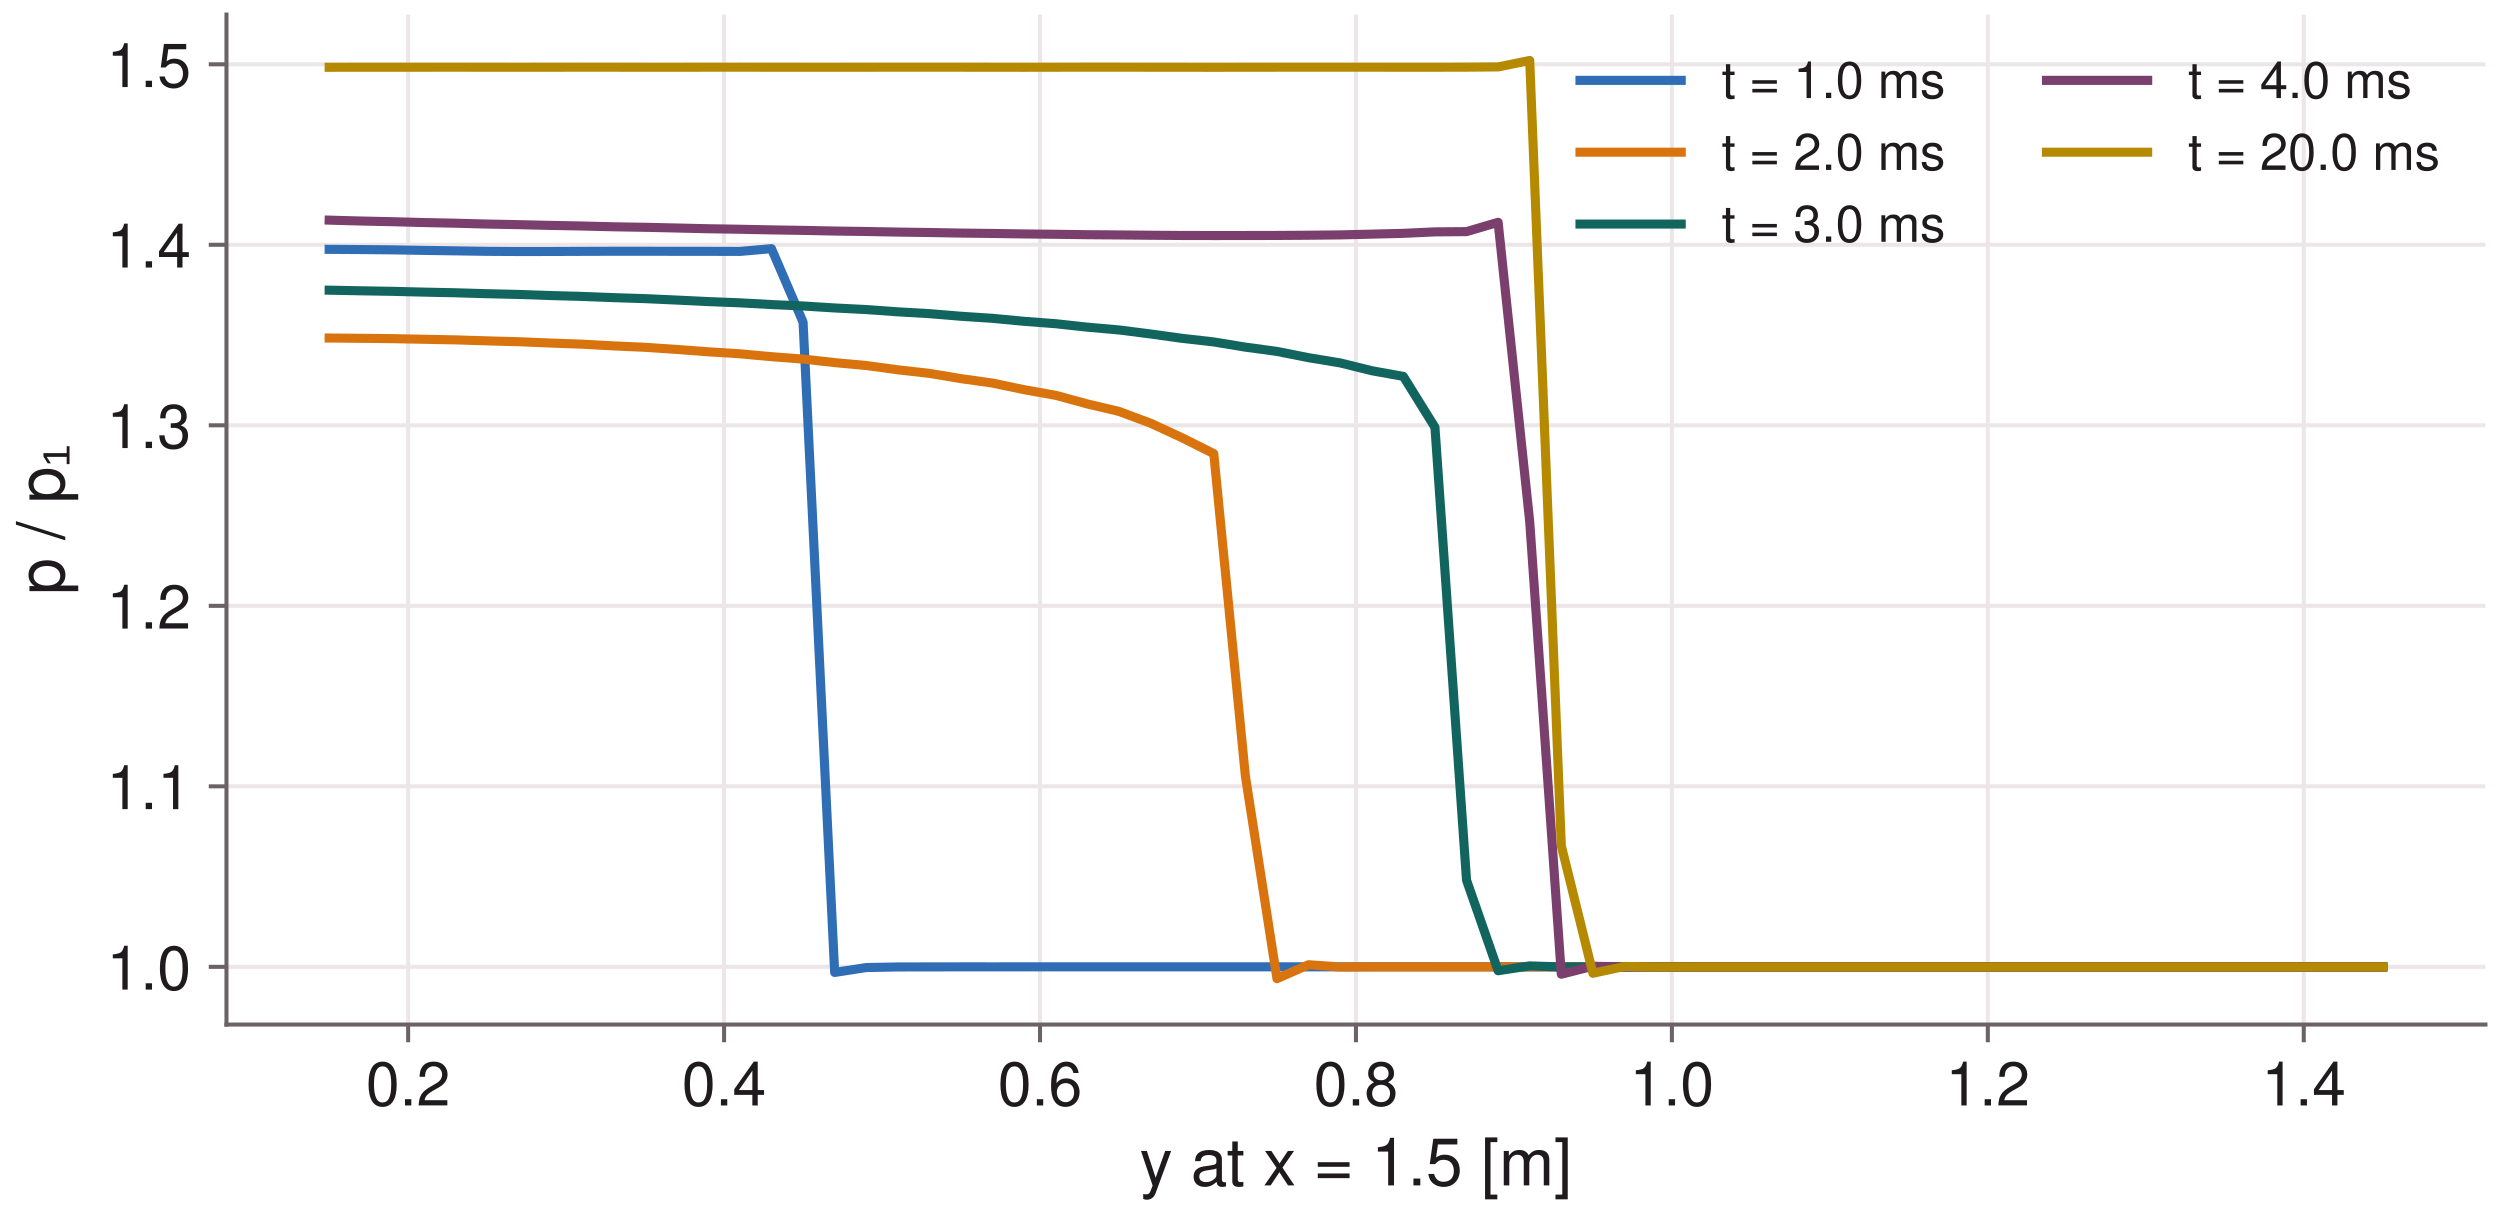
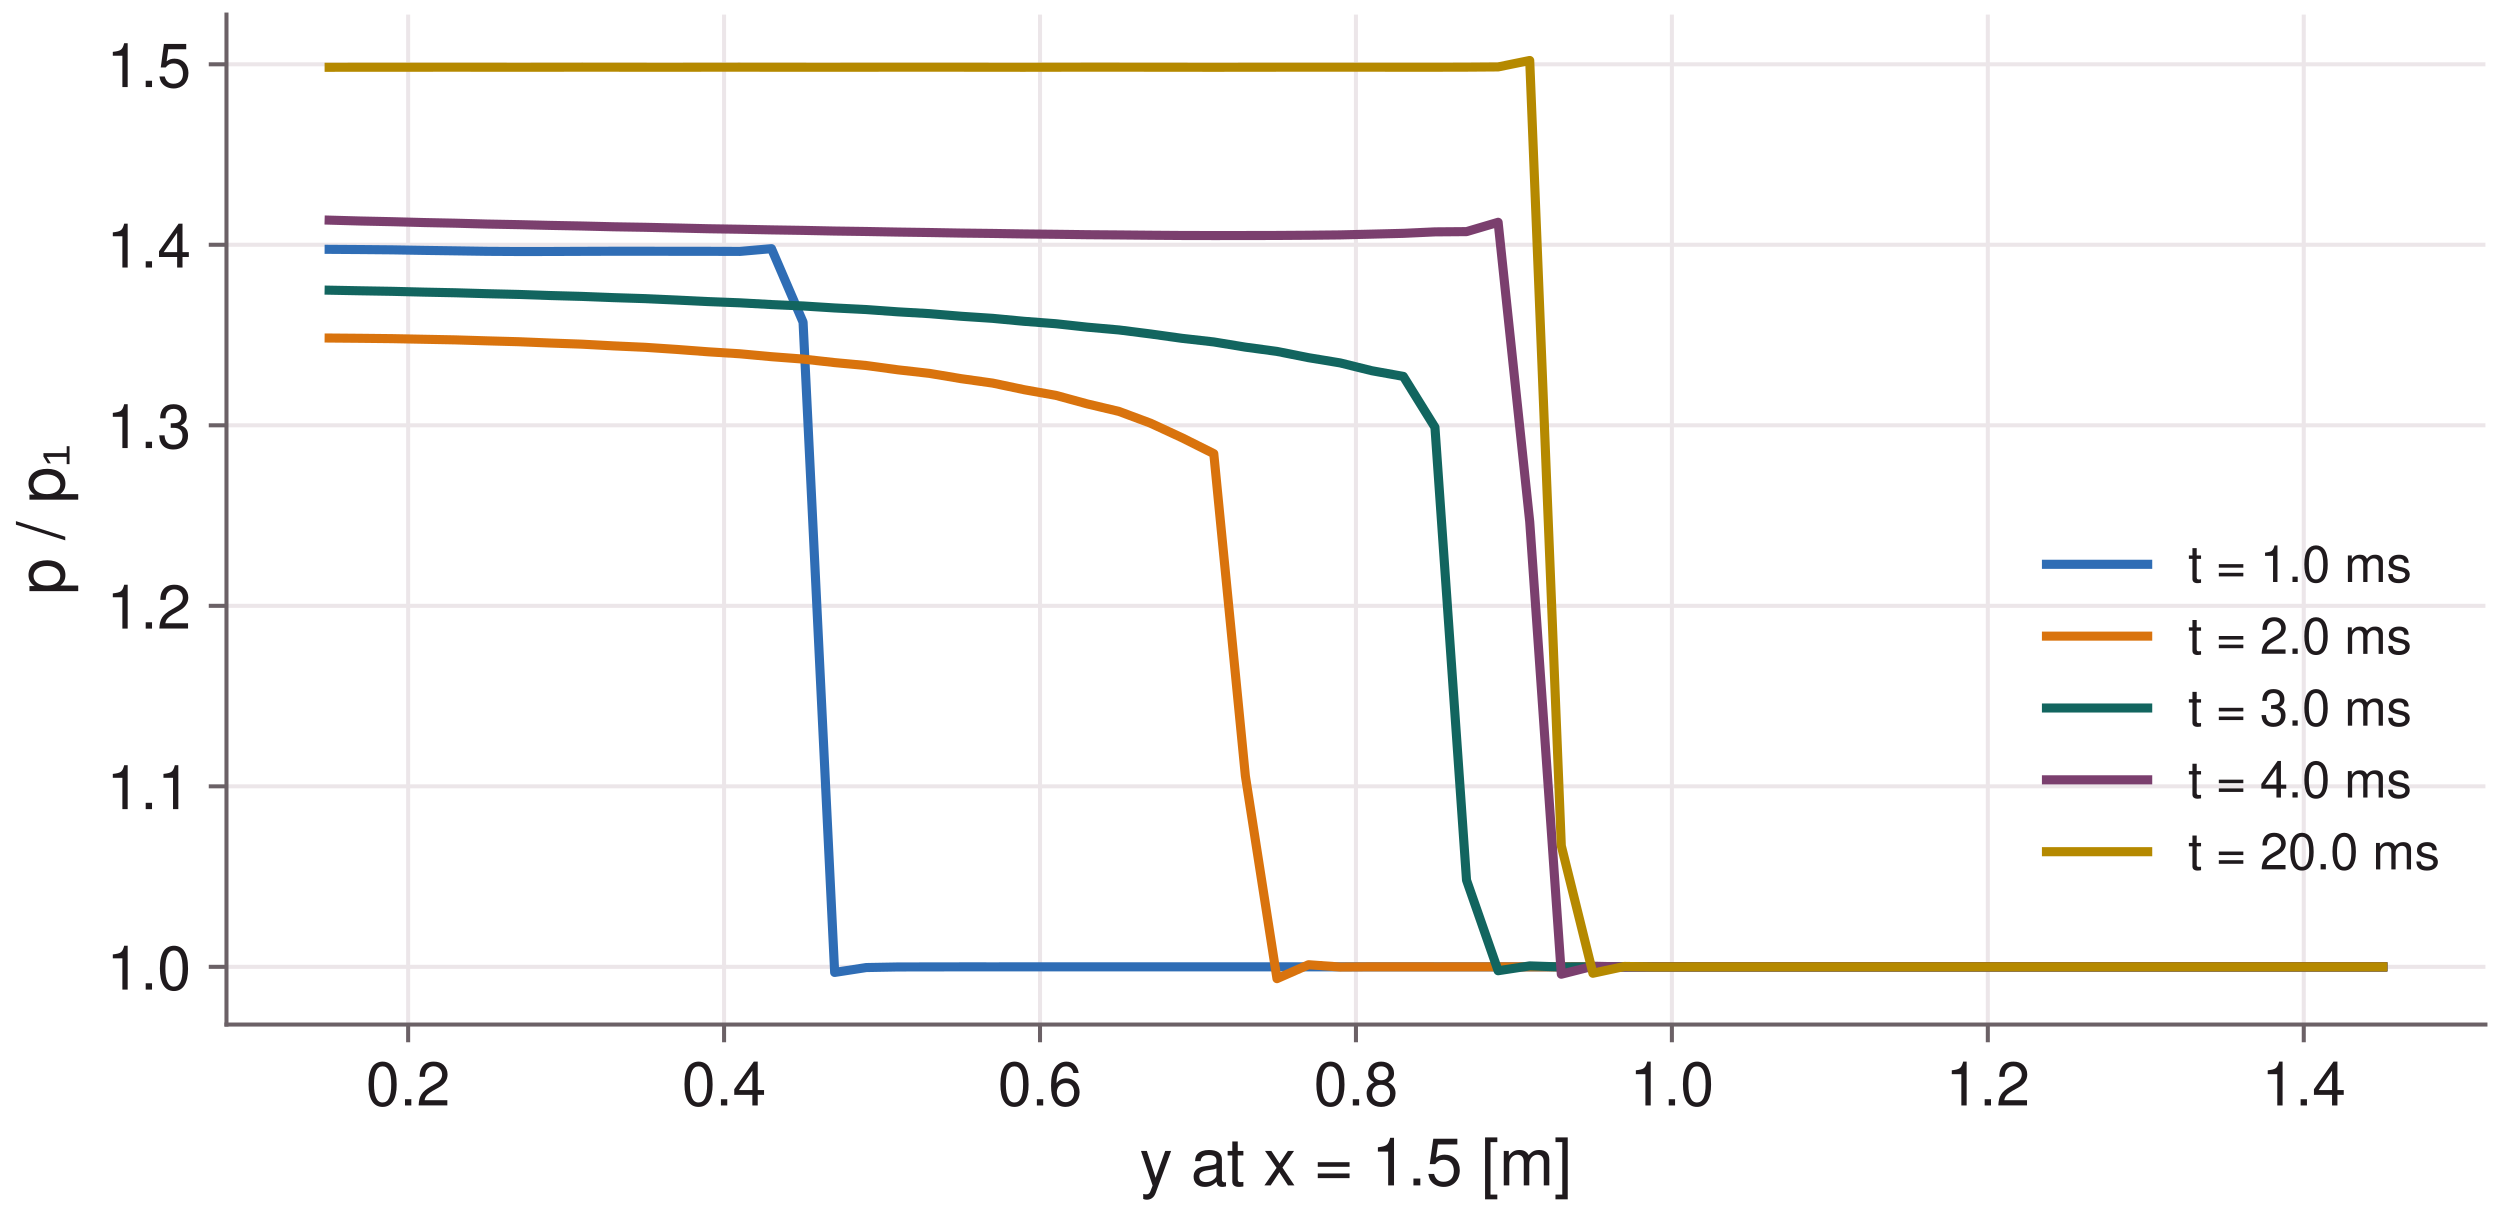
<svg xmlns="http://www.w3.org/2000/svg" xmlns:xlink="http://www.w3.org/1999/xlink" width="494.034pt" height="239.92pt" viewBox="0 0 494.034 239.92" version="1.1">
  <defs>
    <style type="text/css">*{stroke-linejoin: round; stroke-linecap: butt}</style>
  </defs>
  <g id="figure_1">
    <g id="patch_1">
      <path d="M 0 239.92  L 494.034 239.92  L 494.034 0  L 0 0  L 0 239.92  z " style="fill: none" />
    </g>
    <g id="axes_1">
      <g id="patch_2">
        <path d="M 44.754 202.464  L 491.154 202.464  L 491.154 2.88  L 44.754 2.88  L 44.754 202.464  z " style="fill: none" />
      </g>
      <g id="matplotlib.axis_1">
        <g id="xtick_1">
          <g id="line2d_1">
            <path d="M 80.654 202.464  L 80.654 2.88  " clip-path="url(#p6f1acf4b4b)" style="fill: none; stroke: #ece6e9; stroke-width: 0.8; stroke-linecap: square" />
          </g>
          <g id="line2d_2">
            <defs>
              <path id="m103bd00e00" d="M 0 0  L 0 3.5  " style="stroke: #6b6166; stroke-width: 0.8" />
            </defs>
            <g>
              <use xlink:href="#m103bd00e00" x="80.654" y="202.464" style="fill: #6b6166; stroke: #6b6166; stroke-width: 0.8" />
            </g>
          </g>
          <g id="text_1">
            <text style="font-size: 12px; font-family: 'Helvetica', 'Arial', 'DejaVu Sans'; text-anchor: middle; fill: #1f1a1d" x="80.654" y="218.464" transform="rotate(-0 80.65368 218.464)">0.2</text>
          </g>
        </g>
        <g id="xtick_2">
          <g id="line2d_3">
            <path d="M 143.087 202.464  L 143.087 2.88  " clip-path="url(#p6f1acf4b4b)" style="fill: none; stroke: #ece6e9; stroke-width: 0.8; stroke-linecap: square" />
          </g>
          <g id="line2d_4">
            <g>
              <use xlink:href="#m103bd00e00" x="143.087" y="202.464" style="fill: #6b6166; stroke: #6b6166; stroke-width: 0.8" />
            </g>
          </g>
          <g id="text_2">
            <text style="font-size: 12px; font-family: 'Helvetica', 'Arial', 'DejaVu Sans'; text-anchor: middle; fill: #1f1a1d" x="143.087" y="218.464" transform="rotate(-0 143.0872 218.464)">0.4</text>
          </g>
        </g>
        <g id="xtick_3">
          <g id="line2d_5">
            <path d="M 205.521 202.464  L 205.521 2.88  " clip-path="url(#p6f1acf4b4b)" style="fill: none; stroke: #ece6e9; stroke-width: 0.8; stroke-linecap: square" />
          </g>
          <g id="line2d_6">
            <g>
              <use xlink:href="#m103bd00e00" x="205.521" y="202.464" style="fill: #6b6166; stroke: #6b6166; stroke-width: 0.8" />
            </g>
          </g>
          <g id="text_3">
            <text style="font-size: 12px; font-family: 'Helvetica', 'Arial', 'DejaVu Sans'; text-anchor: middle; fill: #1f1a1d" x="205.521" y="218.464" transform="rotate(-0 205.5208 218.464)">0.6</text>
          </g>
        </g>
        <g id="xtick_4">
          <g id="line2d_7">
            <path d="M 267.954 202.464  L 267.954 2.88  " clip-path="url(#p6f1acf4b4b)" style="fill: none; stroke: #ece6e9; stroke-width: 0.8; stroke-linecap: square" />
          </g>
          <g id="line2d_8">
            <g>
              <use xlink:href="#m103bd00e00" x="267.954" y="202.464" style="fill: #6b6166; stroke: #6b6166; stroke-width: 0.8" />
            </g>
          </g>
          <g id="text_4">
            <text style="font-size: 12px; font-family: 'Helvetica', 'Arial', 'DejaVu Sans'; text-anchor: middle; fill: #1f1a1d" x="267.954" y="218.464" transform="rotate(-0 267.9544 218.464)">0.8</text>
          </g>
        </g>
        <g id="xtick_5">
          <g id="line2d_9">
            <path d="M 330.388 202.464  L 330.388 2.88  " clip-path="url(#p6f1acf4b4b)" style="fill: none; stroke: #ece6e9; stroke-width: 0.8; stroke-linecap: square" />
          </g>
          <g id="line2d_10">
            <g>
              <use xlink:href="#m103bd00e00" x="330.388" y="202.464" style="fill: #6b6166; stroke: #6b6166; stroke-width: 0.8" />
            </g>
          </g>
          <g id="text_5">
            <text style="font-size: 12px; font-family: 'Helvetica', 'Arial', 'DejaVu Sans'; text-anchor: middle; fill: #1f1a1d" x="330.388" y="218.464" transform="rotate(-0 330.3879 218.464)">1.0</text>
          </g>
        </g>
        <g id="xtick_6">
          <g id="line2d_11">
            <path d="M 392.822 202.464  L 392.822 2.88  " clip-path="url(#p6f1acf4b4b)" style="fill: none; stroke: #ece6e9; stroke-width: 0.8; stroke-linecap: square" />
          </g>
          <g id="line2d_12">
            <g>
              <use xlink:href="#m103bd00e00" x="392.822" y="202.464" style="fill: #6b6166; stroke: #6b6166; stroke-width: 0.8" />
            </g>
          </g>
          <g id="text_6">
            <text style="font-size: 12px; font-family: 'Helvetica', 'Arial', 'DejaVu Sans'; text-anchor: middle; fill: #1f1a1d" x="392.822" y="218.464" transform="rotate(-0 392.8215 218.464)">1.2</text>
          </g>
        </g>
        <g id="xtick_7">
          <g id="line2d_13">
            <path d="M 455.255 202.464  L 455.255 2.88  " clip-path="url(#p6f1acf4b4b)" style="fill: none; stroke: #ece6e9; stroke-width: 0.8; stroke-linecap: square" />
          </g>
          <g id="line2d_14">
            <g>
              <use xlink:href="#m103bd00e00" x="455.255" y="202.464" style="fill: #6b6166; stroke: #6b6166; stroke-width: 0.8" />
            </g>
          </g>
          <g id="text_7">
            <text style="font-size: 12px; font-family: 'Helvetica', 'Arial', 'DejaVu Sans'; text-anchor: middle; fill: #1f1a1d" x="455.255" y="218.464" transform="rotate(-0 455.2551 218.464)">1.4</text>
          </g>
        </g>
        <g id="text_8">
          <text style="font-size: 13px; font-family: 'Helvetica', 'Arial', 'DejaVu Sans'; text-anchor: middle; fill: #1f1a1d" x="267.954" y="234.253" transform="rotate(-0 267.9544 234.2531)">y at x = 1.5 [m]</text>
        </g>
      </g>
      <g id="matplotlib.axis_2">
        <g id="ytick_1">
          <g id="line2d_15">
            <path d="M 44.754 191.063  L 491.154 191.063  " clip-path="url(#p6f1acf4b4b)" style="fill: none; stroke: #ece6e9; stroke-width: 0.8; stroke-linecap: square" />
          </g>
          <g id="line2d_16">
            <defs>
              <path id="m89a3976786" d="M 0 0  L -3.5 0  " style="stroke: #6b6166; stroke-width: 0.8" />
            </defs>
            <g>
              <use xlink:href="#m89a3976786" x="44.754" y="191.063" style="fill: #6b6166; stroke: #6b6166; stroke-width: 0.8" />
            </g>
          </g>
          <g id="text_9">
            <text style="font-size: 12px; font-family: 'Helvetica', 'Arial', 'DejaVu Sans'; text-anchor: end; fill: #1f1a1d" x="37.754" y="195.563" transform="rotate(-0 37.75438 195.5633)">1.0</text>
          </g>
        </g>
        <g id="ytick_2">
          <g id="line2d_17">
            <path d="M 44.754 155.391  L 491.154 155.391  " clip-path="url(#p6f1acf4b4b)" style="fill: none; stroke: #ece6e9; stroke-width: 0.8; stroke-linecap: square" />
          </g>
          <g id="line2d_18">
            <g>
              <use xlink:href="#m89a3976786" x="44.754" y="155.391" style="fill: #6b6166; stroke: #6b6166; stroke-width: 0.8" />
            </g>
          </g>
          <g id="text_10">
            <text style="font-size: 12px; font-family: 'Helvetica', 'Arial', 'DejaVu Sans'; text-anchor: end; fill: #1f1a1d" x="37.754" y="159.891" transform="rotate(-0 37.75438 159.891)">1.1</text>
          </g>
        </g>
        <g id="ytick_3">
          <g id="line2d_19">
            <path d="M 44.754 119.719  L 491.154 119.719  " clip-path="url(#p6f1acf4b4b)" style="fill: none; stroke: #ece6e9; stroke-width: 0.8; stroke-linecap: square" />
          </g>
          <g id="line2d_20">
            <g>
              <use xlink:href="#m89a3976786" x="44.754" y="119.719" style="fill: #6b6166; stroke: #6b6166; stroke-width: 0.8" />
            </g>
          </g>
          <g id="text_11">
            <text style="font-size: 12px; font-family: 'Helvetica', 'Arial', 'DejaVu Sans'; text-anchor: end; fill: #1f1a1d" x="37.754" y="124.219" transform="rotate(-0 37.75438 124.2187)">1.2</text>
          </g>
        </g>
        <g id="ytick_4">
          <g id="line2d_21">
            <path d="M 44.754 84.046  L 491.154 84.046  " clip-path="url(#p6f1acf4b4b)" style="fill: none; stroke: #ece6e9; stroke-width: 0.8; stroke-linecap: square" />
          </g>
          <g id="line2d_22">
            <g>
              <use xlink:href="#m89a3976786" x="44.754" y="84.046" style="fill: #6b6166; stroke: #6b6166; stroke-width: 0.8" />
            </g>
          </g>
          <g id="text_12">
            <text style="font-size: 12px; font-family: 'Helvetica', 'Arial', 'DejaVu Sans'; text-anchor: end; fill: #1f1a1d" x="37.754" y="88.546" transform="rotate(-0 37.75438 88.54635)">1.3</text>
          </g>
        </g>
        <g id="ytick_5">
          <g id="line2d_23">
            <path d="M 44.754 48.374  L 491.154 48.374  " clip-path="url(#p6f1acf4b4b)" style="fill: none; stroke: #ece6e9; stroke-width: 0.8; stroke-linecap: square" />
          </g>
          <g id="line2d_24">
            <g>
              <use xlink:href="#m89a3976786" x="44.754" y="48.374" style="fill: #6b6166; stroke: #6b6166; stroke-width: 0.8" />
            </g>
          </g>
          <g id="text_13">
            <text style="font-size: 12px; font-family: 'Helvetica', 'Arial', 'DejaVu Sans'; text-anchor: end; fill: #1f1a1d" x="37.754" y="52.874" transform="rotate(-0 37.75438 52.87402)">1.4</text>
          </g>
        </g>
        <g id="ytick_6">
          <g id="line2d_25">
            <path d="M 44.754 12.702  L 491.154 12.702  " clip-path="url(#p6f1acf4b4b)" style="fill: none; stroke: #ece6e9; stroke-width: 0.8; stroke-linecap: square" />
          </g>
          <g id="line2d_26">
            <g>
              <use xlink:href="#m89a3976786" x="44.754" y="12.702" style="fill: #6b6166; stroke: #6b6166; stroke-width: 0.8" />
            </g>
          </g>
          <g id="text_14">
            <text style="font-size: 12px; font-family: 'Helvetica', 'Arial', 'DejaVu Sans'; text-anchor: end; fill: #1f1a1d" x="37.754" y="17.202" transform="rotate(-0 37.75438 17.2017)">1.5</text>
          </g>
        </g>
        <g id="text_15">
          <text style="font-size: 13px; font-family: 'Helvetica', 'Arial', 'DejaVu Sans'; text-anchor: middle; fill: #1f1a1d" x="12.63" y="102.672" transform="rotate(-90 12.63 102.672)">p / p₁</text>
        </g>
      </g>
      <g id="line2d_27">
        <path d="M 65.045 49.271  L 71.289 49.315  L 77.532 49.372  L 83.775 49.48  L 90.019 49.569  L 96.262 49.664  L 102.505 49.701  L 108.749 49.694  L 114.992 49.668  L 121.235 49.648  L 127.479 49.648  L 133.722 49.659  L 139.966 49.663  L 146.209 49.683  L 152.452 49.139  L 158.696 63.662  L 164.939 192.165  L 171.182 191.201  L 177.426 191.085  L 183.669 191.073  L 189.912 191.063  L 196.156 191.064  L 202.399 191.063  L 208.642 191.063  L 214.886 191.063  L 221.129 191.063  L 227.373 191.063  L 233.616 191.063  L 239.859 191.063  L 246.103 191.063  L 252.346 191.063  L 258.589 191.063  L 264.833 191.063  L 271.076 191.063  L 277.319 191.063  L 283.563 191.063  L 289.806 191.063  L 296.049 191.063  L 302.293 191.063  L 308.536 191.063  L 314.78 191.063  L 321.023 191.063  L 327.266 191.063  L 333.51 191.063  L 339.753 191.063  L 345.996 191.063  L 352.24 191.063  L 358.483 191.063  L 364.726 191.063  L 370.97 191.063  L 377.213 191.063  L 383.456 191.063  L 389.7 191.063  L 395.943 191.063  L 402.187 191.063  L 408.43 191.063  L 414.673 191.063  L 420.917 191.063  L 427.16 191.063  L 433.403 191.063  L 439.647 191.063  L 445.89 191.063  L 452.133 191.063  L 458.377 191.063  L 464.62 191.063  L 470.863 191.063  " clip-path="url(#p6f1acf4b4b)" style="fill: none; stroke: #2f6db5; stroke-width: 1.8; stroke-linecap: square" />
      </g>
      <g id="line2d_28">
        <path d="M 65.045 66.799  L 71.289 66.853  L 77.532 66.921  L 83.775 67.045  L 90.019 67.165  L 96.262 67.358  L 102.505 67.528  L 108.749 67.788  L 114.992 68.012  L 121.235 68.35  L 127.479 68.632  L 133.722 69.05  L 139.966 69.522  L 146.209 69.913  L 152.452 70.486  L 158.696 70.959  L 164.939 71.655  L 171.182 72.232  L 177.426 73.079  L 183.669 73.783  L 189.912 74.828  L 196.156 75.703  L 202.399 77.014  L 208.642 78.127  L 214.886 79.827  L 221.129 81.305  L 227.373 83.633  L 233.616 86.523  L 239.859 89.647  L 246.103 153.34  L 252.346 193.392  L 258.589 190.642  L 264.833 191.096  L 271.076 191.057  L 277.319 191.059  L 283.563 191.064  L 289.806 191.063  L 296.049 191.063  L 302.293 191.063  L 308.536 191.063  L 314.78 191.063  L 321.023 191.063  L 327.266 191.063  L 333.51 191.063  L 339.753 191.063  L 345.996 191.063  L 352.24 191.063  L 358.483 191.063  L 364.726 191.063  L 370.97 191.063  L 377.213 191.063  L 383.456 191.063  L 389.7 191.063  L 395.943 191.063  L 402.187 191.063  L 408.43 191.063  L 414.673 191.063  L 420.917 191.063  L 427.16 191.063  L 433.403 191.063  L 439.647 191.063  L 445.89 191.063  L 452.133 191.063  L 458.377 191.063  L 464.62 191.063  L 470.863 191.063  " clip-path="url(#p6f1acf4b4b)" style="fill: none; stroke: #d9730d; stroke-width: 1.8; stroke-linecap: square" />
      </g>
      <g id="line2d_29">
        <path d="M 65.045 57.343  L 71.289 57.465  L 77.532 57.571  L 83.775 57.727  L 90.019 57.855  L 96.262 58.038  L 102.505 58.186  L 108.749 58.401  L 114.992 58.572  L 121.235 58.816  L 127.479 59.014  L 133.722 59.296  L 139.966 59.598  L 146.209 59.841  L 152.452 60.187  L 158.696 60.463  L 164.939 60.857  L 171.182 61.172  L 177.426 61.622  L 183.669 61.982  L 189.912 62.497  L 196.156 62.909  L 202.399 63.499  L 208.642 63.973  L 214.886 64.654  L 221.129 65.204  L 227.373 65.996  L 233.616 66.865  L 239.859 67.572  L 246.103 68.6  L 252.346 69.445  L 258.589 70.685  L 264.833 71.715  L 271.076 73.259  L 277.319 74.381  L 283.563 84.437  L 289.806 173.928  L 296.049 191.828  L 302.293 190.873  L 308.536 191.085  L 314.78 191.059  L 321.023 191.064  L 327.266 191.063  L 333.51 191.063  L 339.753 191.063  L 345.996 191.063  L 352.24 191.063  L 358.483 191.063  L 364.726 191.063  L 370.97 191.063  L 377.213 191.063  L 383.456 191.063  L 389.7 191.063  L 395.943 191.063  L 402.187 191.063  L 408.43 191.063  L 414.673 191.063  L 420.917 191.063  L 427.16 191.063  L 433.403 191.063  L 439.647 191.063  L 445.89 191.063  L 452.133 191.063  L 458.377 191.063  L 464.62 191.063  L 470.863 191.063  " clip-path="url(#p6f1acf4b4b)" style="fill: none; stroke: #12655f; stroke-width: 1.8; stroke-linecap: square" />
      </g>
      <g id="line2d_30">
        <path d="M 65.045 43.5  L 71.289 43.676  L 77.532 43.81  L 83.775 43.979  L 90.019 44.107  L 96.262 44.277  L 102.505 44.393  L 108.749 44.542  L 114.992 44.661  L 121.235 44.814  L 127.479 44.917  L 133.722 45.056  L 139.966 45.202  L 146.209 45.302  L 152.452 45.428  L 158.696 45.527  L 164.939 45.657  L 171.182 45.746  L 177.426 45.861  L 183.669 45.948  L 189.912 46.059  L 196.156 46.133  L 202.399 46.23  L 208.642 46.299  L 214.886 46.379  L 221.129 46.427  L 227.373 46.487  L 233.616 46.535  L 239.859 46.548  L 246.103 46.543  L 252.346 46.529  L 258.589 46.485  L 264.833 46.419  L 271.076 46.268  L 277.319 46.111  L 283.563 45.822  L 289.806 45.771  L 296.049 43.929  L 302.293 103.1  L 308.536 192.518  L 314.78 190.935  L 321.023 191.084  L 327.266 191.061  L 333.51 191.064  L 339.753 191.063  L 345.996 191.063  L 352.24 191.063  L 358.483 191.063  L 364.726 191.063  L 370.97 191.063  L 377.213 191.063  L 383.456 191.063  L 389.7 191.063  L 395.943 191.063  L 402.187 191.063  L 408.43 191.063  L 414.673 191.063  L 420.917 191.063  L 427.16 191.063  L 433.403 191.063  L 439.647 191.063  L 445.89 191.063  L 452.133 191.063  L 458.377 191.063  L 464.62 191.063  L 470.863 191.063  " clip-path="url(#p6f1acf4b4b)" style="fill: none; stroke: #7b3f6e; stroke-width: 1.8; stroke-linecap: square" />
      </g>
      <g id="line2d_31">
        <path d="M 65.045 13.297  L 71.289 13.286  L 77.532 13.289  L 83.775 13.283  L 90.019 13.279  L 96.262 13.286  L 102.505 13.293  L 108.749 13.286  L 114.992 13.277  L 121.235 13.28  L 127.479 13.29  L 133.722 13.293  L 139.966 13.279  L 146.209 13.277  L 152.452 13.285  L 158.696 13.29  L 164.939 13.292  L 171.182 13.284  L 177.426 13.279  L 183.669 13.281  L 189.912 13.281  L 196.156 13.292  L 202.399 13.296  L 208.642 13.283  L 214.886 13.276  L 221.129 13.277  L 227.373 13.283  L 233.616 13.289  L 239.859 13.299  L 246.103 13.288  L 252.346 13.282  L 258.589 13.28  L 264.833 13.278  L 271.076 13.281  L 277.319 13.283  L 283.563 13.286  L 289.806 13.271  L 296.049 13.224  L 302.293 11.952  L 308.536 167.139  L 314.78 192.327  L 321.023 190.981  L 327.266 191.077  L 333.51 191.063  L 339.753 191.063  L 345.996 191.063  L 352.24 191.063  L 358.483 191.063  L 364.726 191.063  L 370.97 191.063  L 377.213 191.063  L 383.456 191.063  L 389.7 191.063  L 395.943 191.063  L 402.187 191.063  L 408.43 191.063  L 414.673 191.063  L 420.917 191.063  L 427.16 191.063  L 433.403 191.063  L 439.647 191.063  L 445.89 191.063  L 452.133 191.063  L 458.377 191.063  L 464.62 191.063  L 470.863 191.063  " clip-path="url(#p6f1acf4b4b)" style="fill: none; stroke: #b58900; stroke-width: 1.8; stroke-linecap: square" />
      </g>
      <g id="patch_3">
        <path d="M 44.754 202.464  L 44.754 2.88  " style="fill: none; stroke: #6b6166; stroke-width: 0.8; stroke-linejoin: miter; stroke-linecap: square" />
      </g>
      <g id="patch_4">
        <path d="M 44.754 202.464  L 491.154 202.464  " style="fill: none; stroke: #6b6166; stroke-width: 0.8; stroke-linejoin: miter; stroke-linecap: square" />
      </g>
      <g id="legend_1">
        <g id="line2d_32">
-           <path d="M 312.228 15.88  L 322.228 15.88  L 332.228 15.88  " style="fill: none; stroke: #2f6db5; stroke-width: 1.8; stroke-linecap: square" />
+           <path d="M 404.411 111.51  L 414.411 111.51  L 424.411 111.51  " style="fill: none; stroke: #2f6db5; stroke-width: 1.8; stroke-linecap: square" />
        </g>
        <g id="text_16">
-           <text style="font-size: 10px; font-family: 'Helvetica', 'Arial', 'DejaVu Sans'; text-anchor: start; fill: #1f1a1d" x="340.228" y="19.38" transform="rotate(-0 340.2278 19.38)">t = 1.0 ms</text>
+           <text style="font-size: 10px; font-family: 'Helvetica', 'Arial', 'DejaVu Sans'; text-anchor: start; fill: #1f1a1d" x="432.411" y="115.01" transform="rotate(-0 432.4106 115.0095)">t = 1.0 ms</text>
        </g>
        <g id="line2d_33">
-           <path d="M 312.228 30.079  L 322.228 30.079  L 332.228 30.079  " style="fill: none; stroke: #d9730d; stroke-width: 1.8; stroke-linecap: square" />
+           <path d="M 404.411 125.709  L 414.411 125.709  L 424.411 125.709  " style="fill: none; stroke: #d9730d; stroke-width: 1.8; stroke-linecap: square" />
        </g>
        <g id="text_17">
-           <text style="font-size: 10px; font-family: 'Helvetica', 'Arial', 'DejaVu Sans'; text-anchor: start; fill: #1f1a1d" x="340.228" y="33.579" transform="rotate(-0 340.2278 33.57922)">t = 2.0 ms</text>
+           <text style="font-size: 10px; font-family: 'Helvetica', 'Arial', 'DejaVu Sans'; text-anchor: start; fill: #1f1a1d" x="432.411" y="129.209" transform="rotate(-0 432.4106 129.2087)">t = 2.0 ms</text>
        </g>
        <g id="line2d_34">
-           <path d="M 312.228 44.278  L 322.228 44.278  L 332.228 44.278  " style="fill: none; stroke: #12655f; stroke-width: 1.8; stroke-linecap: square" />
+           <path d="M 404.411 139.908  L 414.411 139.908  L 424.411 139.908  " style="fill: none; stroke: #12655f; stroke-width: 1.8; stroke-linecap: square" />
        </g>
        <g id="text_18">
-           <text style="font-size: 10px; font-family: 'Helvetica', 'Arial', 'DejaVu Sans'; text-anchor: start; fill: #1f1a1d" x="340.228" y="47.778" transform="rotate(-0 340.2278 47.77844)">t = 3.0 ms</text>
+           <text style="font-size: 10px; font-family: 'Helvetica', 'Arial', 'DejaVu Sans'; text-anchor: start; fill: #1f1a1d" x="432.411" y="143.408" transform="rotate(-0 432.4106 143.4079)">t = 3.0 ms</text>
        </g>
        <g id="line2d_35">
-           <path d="M 404.411 15.88  L 414.411 15.88  L 424.411 15.88  " style="fill: none; stroke: #7b3f6e; stroke-width: 1.8; stroke-linecap: square" />
+           <path d="M 404.411 154.107  L 414.411 154.107  L 424.411 154.107  " style="fill: none; stroke: #7b3f6e; stroke-width: 1.8; stroke-linecap: square" />
        </g>
        <g id="text_19">
-           <text style="font-size: 10px; font-family: 'Helvetica', 'Arial', 'DejaVu Sans'; text-anchor: start; fill: #1f1a1d" x="432.411" y="19.38" transform="rotate(-0 432.4106 19.38)">t = 4.0 ms</text>
+           <text style="font-size: 10px; font-family: 'Helvetica', 'Arial', 'DejaVu Sans'; text-anchor: start; fill: #1f1a1d" x="432.411" y="157.607" transform="rotate(-0 432.4106 157.6072)">t = 4.0 ms</text>
        </g>
        <g id="line2d_36">
-           <path d="M 404.411 30.079  L 414.411 30.079  L 424.411 30.079  " style="fill: none; stroke: #b58900; stroke-width: 1.8; stroke-linecap: square" />
+           <path d="M 404.411 168.306  L 414.411 168.306  L 424.411 168.306  " style="fill: none; stroke: #b58900; stroke-width: 1.8; stroke-linecap: square" />
        </g>
        <g id="text_20">
-           <text style="font-size: 10px; font-family: 'Helvetica', 'Arial', 'DejaVu Sans'; text-anchor: start; fill: #1f1a1d" x="432.411" y="33.579" transform="rotate(-0 432.4106 33.57922)">t = 20.0 ms</text>
+           <text style="font-size: 10px; font-family: 'Helvetica', 'Arial', 'DejaVu Sans'; text-anchor: start; fill: #1f1a1d" x="432.411" y="171.806" transform="rotate(-0 432.4106 171.8064)">t = 20.0 ms</text>
        </g>
      </g>
    </g>
  </g>
  <defs>
    <clipPath id="p6f1acf4b4b">
      <rect x="44.754" y="2.88" width="446.4" height="199.584" />
    </clipPath>
  </defs>
</svg>
